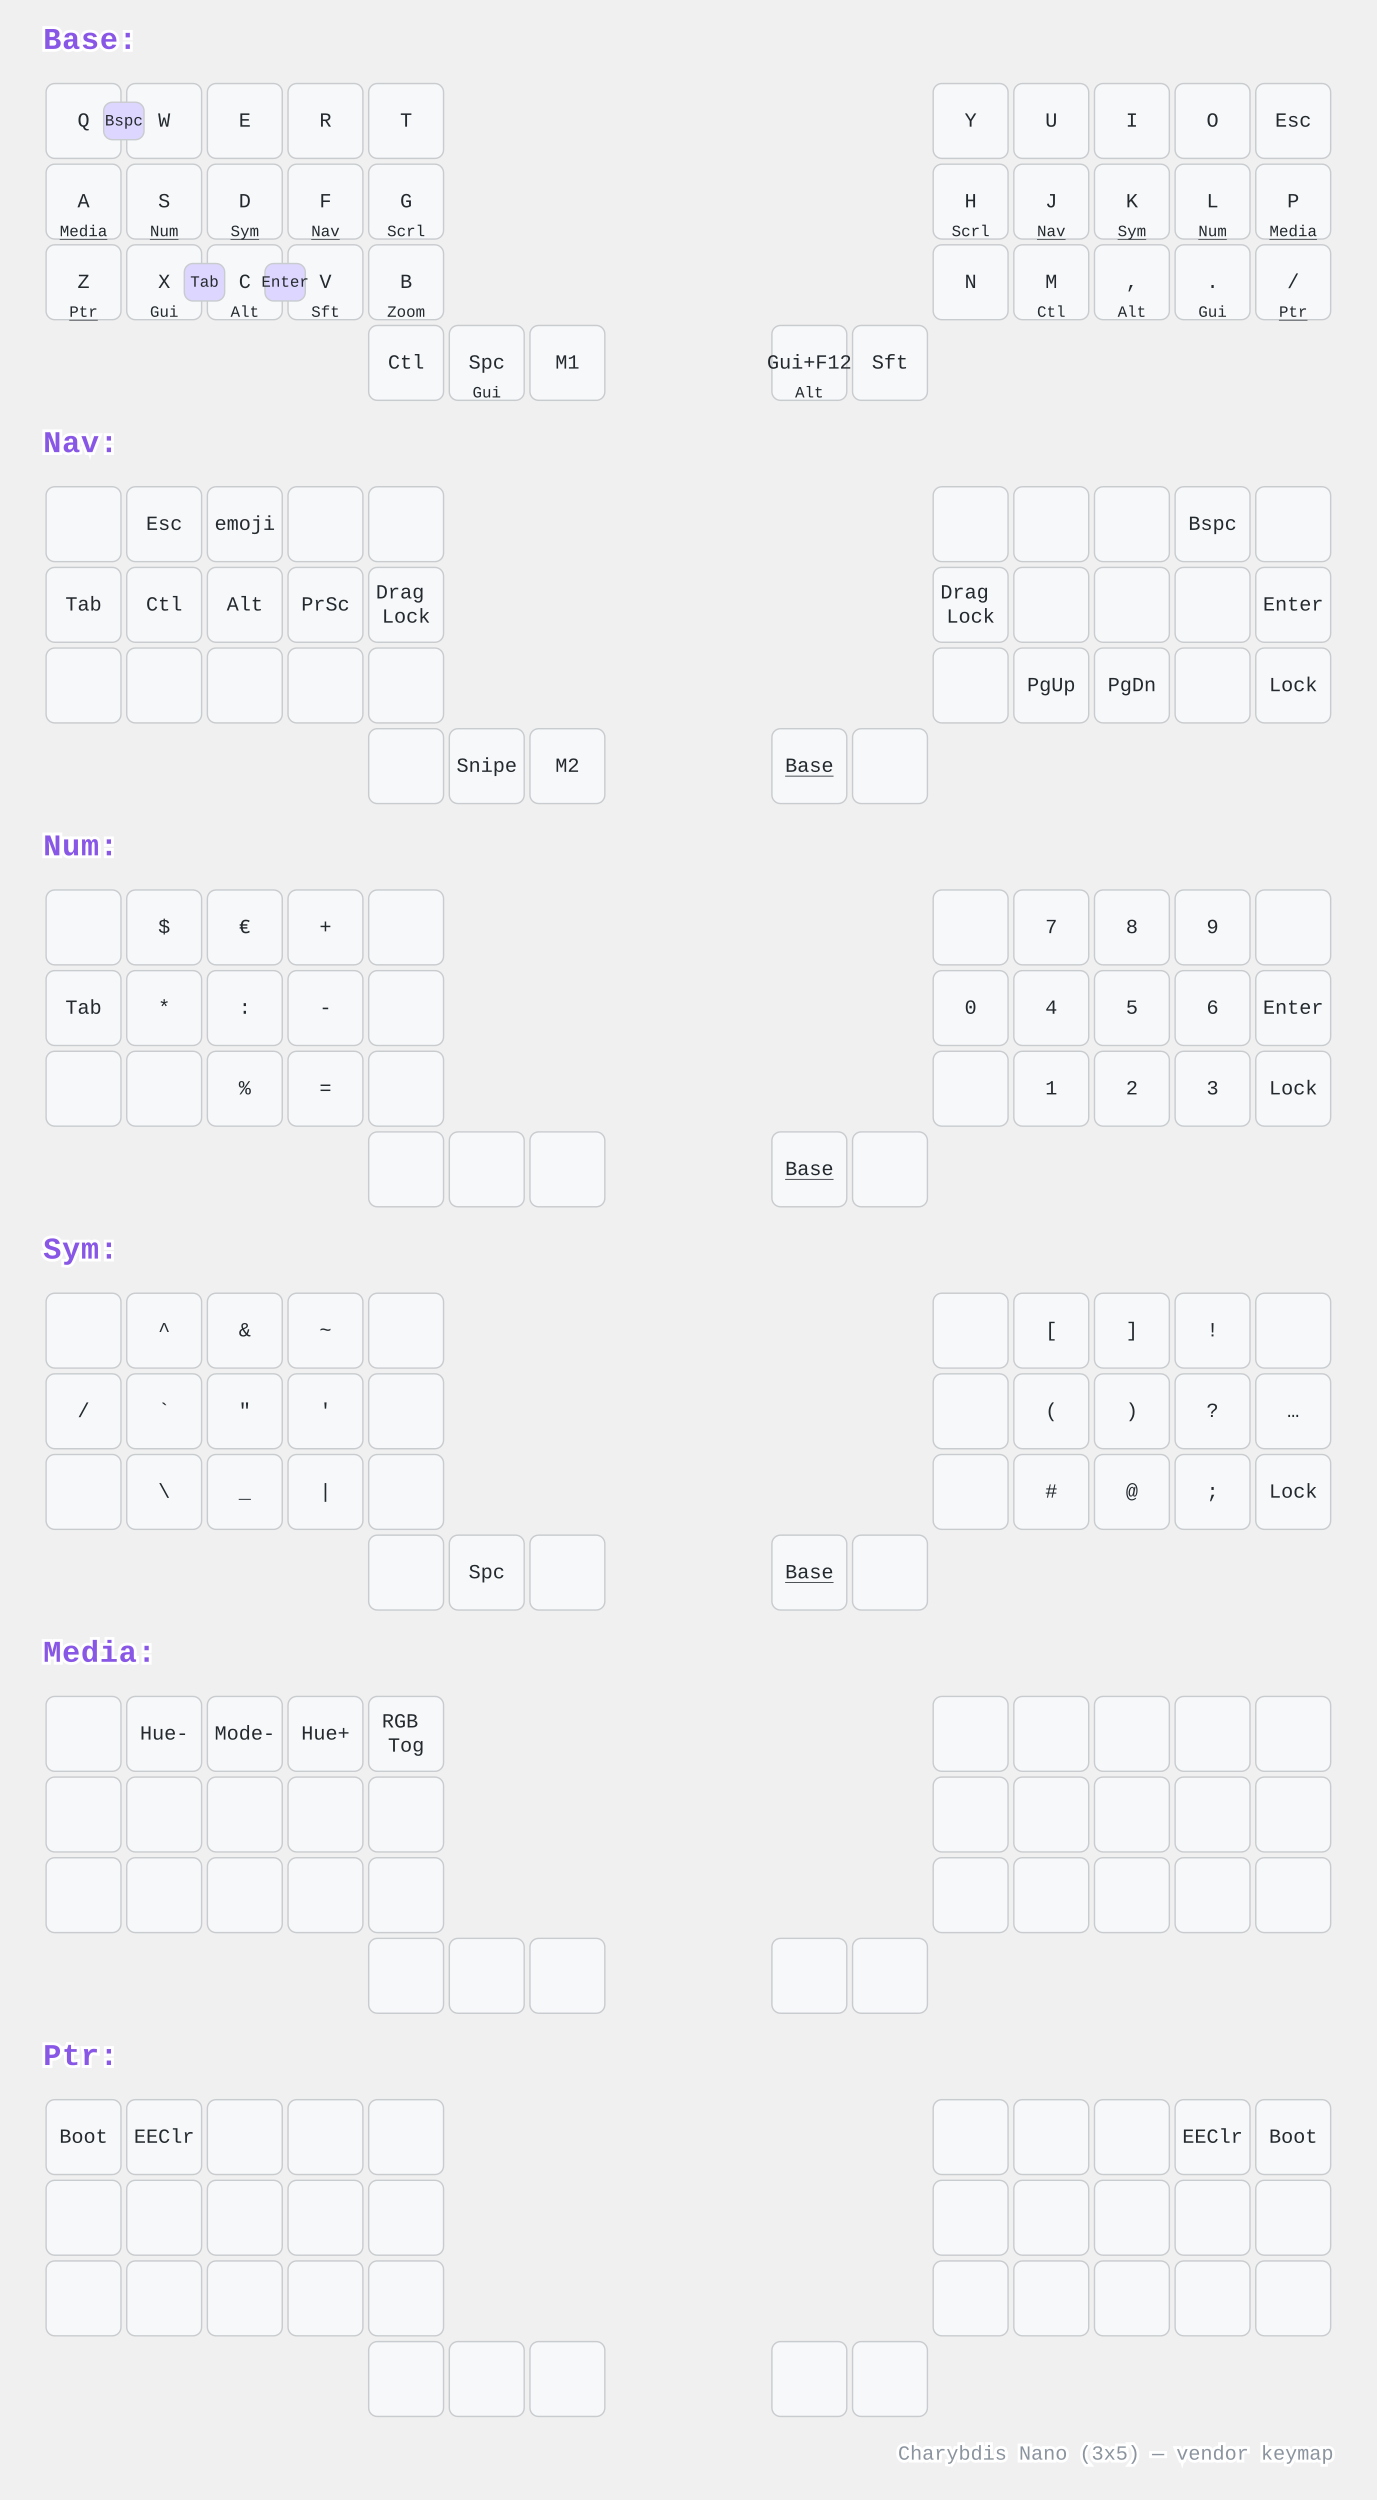
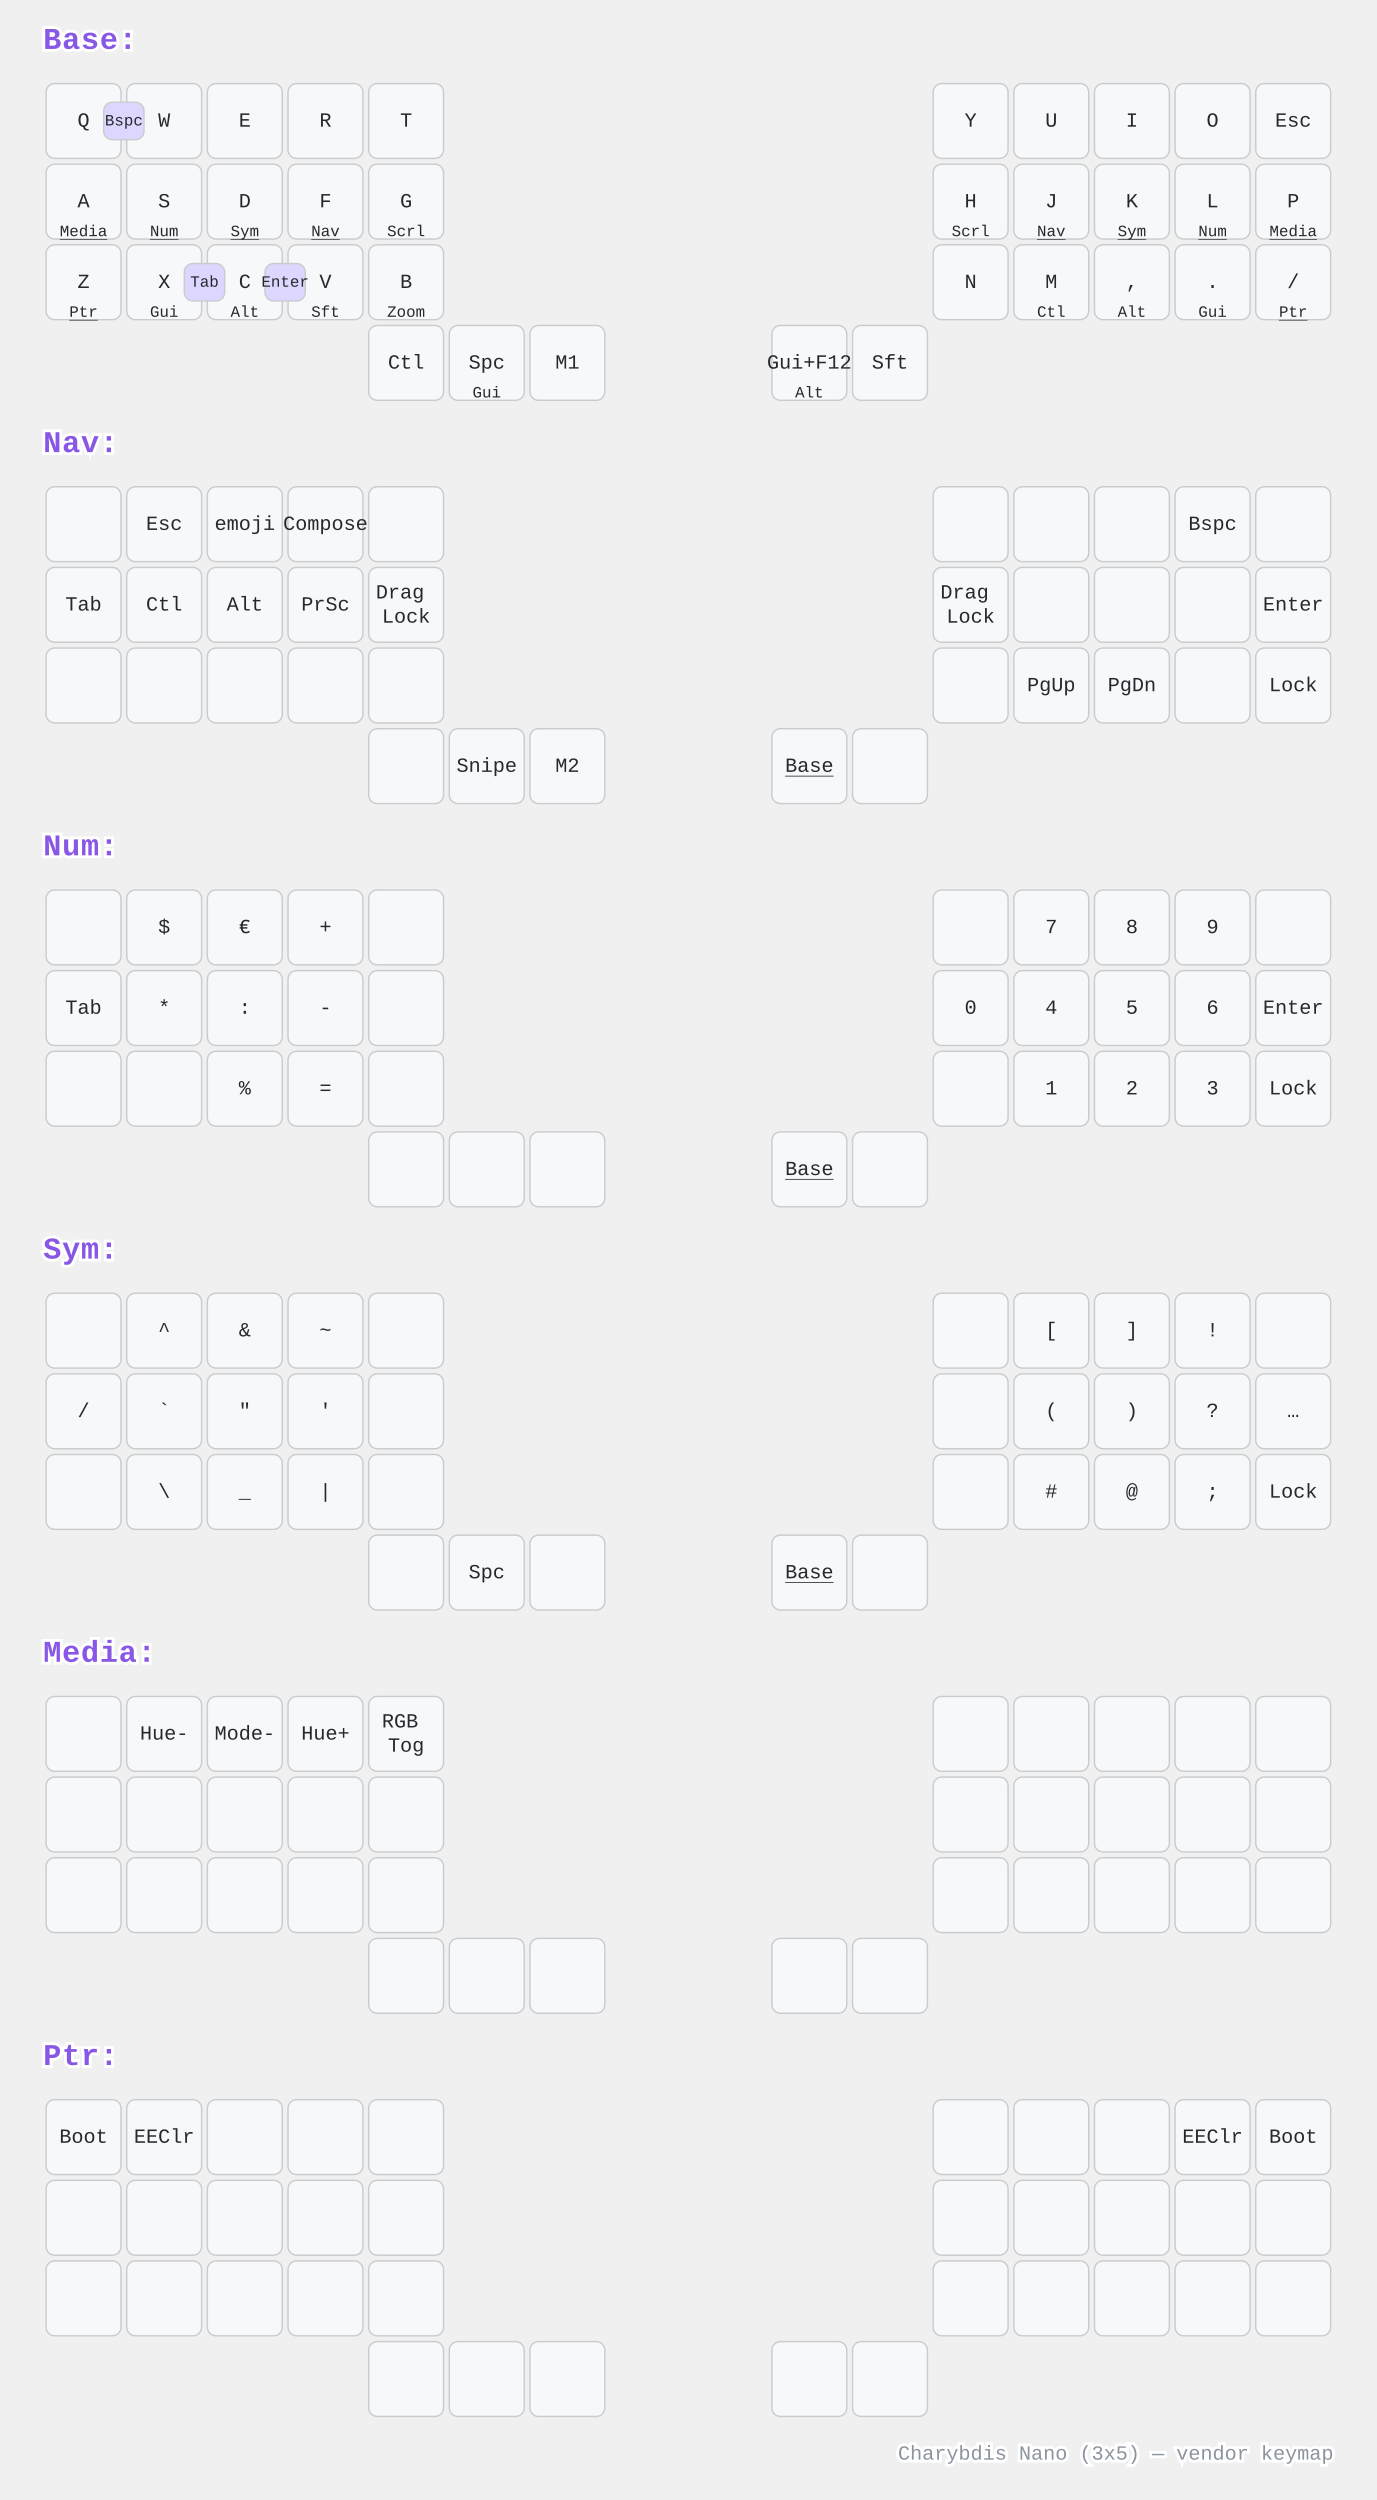
<svg xmlns="http://www.w3.org/2000/svg" xmlns:xlink="http://www.w3.org/1999/xlink" width="956" height="1736" viewBox="0 0 956 1736" class="keymap">
  <defs>/* start glyphs */
<svg id="mdi:arrow-down-thin">
      <svg id="mdi-arrow-down-thin" viewBox="0 0 24 24">
        <path d="M7.03 13.92H11.03V5L13.04 4.97V13.92H17.03L12.03 18.92Z" />
      </svg>
    </svg>
    <svg id="mdi:arrow-left-thin">
      <svg id="mdi-arrow-left-thin" viewBox="0 0 24 24">
        <path d="M10.05 16.94V12.94H18.97L19 10.93H10.05V6.94L5.05 11.94Z" />
      </svg>
    </svg>
    <svg id="mdi:arrow-right-thin">
      <svg id="mdi-arrow-right-thin" viewBox="0 0 24 24">
        <path d="M14 16.94V12.94H5.08L5.05 10.93H14V6.94L19 11.94Z" />
      </svg>
    </svg>
    <svg id="mdi:arrow-up-thin">
      <svg id="mdi-arrow-up-thin" viewBox="0 0 24 24">
        <path d="M7.03 9.97H11.03V18.89L13.04 18.92V9.97H17.03L12.03 4.97Z" />
      </svg>
    </svg>
    <svg id="mdi:play">
      <svg id="mdi-play" viewBox="0 0 24 24">
        <path d="M8,5.14V19.14L19,12.14L8,5.14Z" />
      </svg>
    </svg>
    <svg id="mdi:skip-next">
      <svg id="mdi-skip-next" viewBox="0 0 24 24">
        <path d="M16,18H18V6H16M6,18L14.5,12L6,6V18Z" />
      </svg>
    </svg>
    <svg id="mdi:skip-previous">
      <svg id="mdi-skip-previous" viewBox="0 0 24 24">
        <path d="M6,18V6H8V18H6M9.5,12L18,6V18L9.5,12Z" />
      </svg>
    </svg>
    <svg id="mdi:stop">
      <svg id="mdi-stop" viewBox="0 0 24 24">
        <path d="M18,18H6V6H18V18Z" />
      </svg>
    </svg>
    <svg id="mdi:volume-off">
      <svg id="mdi-volume-off" viewBox="0 0 24 24">
        <path d="M12,4L9.91,6.09L12,8.18M4.27,3L3,4.27L7.73,9H3V15H7L12,20V13.27L16.25,17.53C15.58,18.04 14.83,18.46 14,18.7V20.77C15.38,20.45 16.63,19.82 17.68,18.96L19.73,21L21,19.73L12,10.73M19,12C19,12.94 18.8,13.82 18.46,14.64L19.97,16.15C20.62,14.91 21,13.5 21,12C21,7.72 18,4.14 14,3.23V5.29C16.89,6.15 19,8.83 19,12M16.5,12C16.5,10.23 15.5,8.71 14,7.97V10.18L16.45,12.63C16.5,12.43 16.5,12.21 16.5,12Z" />
      </svg>
    </svg>
  </defs>/* end glyphs */
<style>/* inherit to force styles through use tags */
svg path {
    fill: inherit;
}

/* font and background color specifications */
svg.keymap {
    font-family: SFMono-Regular,Consolas,Liberation Mono,Menlo,monospace;
    font-size: 14px;
    font-kerning: normal;
    text-rendering: optimizeLegibility;
    fill: #24292e;
}

/* default key styling */
rect.key {
    fill: #f6f8fa;
}

rect.key, rect.combo {
    stroke: #c9cccf;
    stroke-width: 1;
}

/* default key side styling, only used is draw_key_sides is set */
rect.side {
    filter: brightness(90%);
}

/* color accent for combo boxes */
rect.combo, rect.combo-separate {
    fill: #cdf;
}

/* color accent for held keys */
rect.held, rect.combo.held {
    fill: #fdd;
}

/* color accent for ghost (optional) keys */
rect.ghost, rect.combo.ghost {
    stroke-dasharray: 4, 4;
    stroke-width: 2;
}

text {
    text-anchor: middle;
    dominant-baseline: middle;
}

/* styling for layer labels */
text.label {
    font-weight: bold;
    text-anchor: start;
    stroke: white;
    stroke-width: 4;
    paint-order: stroke;
}

/* styling for optional footer */
text.footer {
    text-anchor: end;
    dominant-baseline: auto;
    stroke: white;
    stroke-width: 4;
    paint-order: stroke;
}

/* styling for combo tap, and key non-tap label text */
text.combo, text.hold, text.shifted, text.left, text.right, text.tl, text.tr, text.bl, text.br {
    font-size: 11px;
}

text.hold, text.bl, text.br {
    text-anchor: middle;
    dominant-baseline: auto;
}

text.shifted, text.tl, text.tr {
    text-anchor: middle;
    dominant-baseline: hanging;
}

text.left, text.tl, text.bl {
    text-anchor: start;
}

text.right, text.tr, text.br {
    text-anchor: end;
}

text.layer-activator {
    text-decoration: underline;
}

/* styling for hold/shifted label text in combo box */
text.combo.hold, text.combo.shifted, text.combo.left, text.combo.right {
    font-size: 8px;
}

/* lighter symbol for transparent keys */
text.trans {
    fill: #7b7e81;
}

/* styling for combo dendrons */
path.combo {
    stroke-width: 1;
    stroke: gray;
    fill: none;
}

/* Start Tabler Icons Cleanup */
/* cannot use height/width with glyphs */
.icon-tabler &gt; path {
    fill: inherit;
    stroke: inherit;
    stroke-width: 2;
}
/* hide tabler's default box */
.icon-tabler &gt; path[stroke="none"][fill="none"] {
    visibility: hidden;
}
/* End Tabler Icons Cleanup */

@media (prefers-color-scheme: dark) {
svg.keymap { fill: #d1d6db; }
rect.key { fill: #3f4750; }
rect.key, rect.combo { stroke: #60666c; }
rect.combo, rect.combo-separate { fill: #1f3d7a; }
rect.held, rect.combo.held { fill: #854747; }
text.label, text.footer { stroke: black; }
text.trans { fill: #7e8184; }
path.combo { stroke: #7f7f7f; }

}
text.label { font-size: 21px !important; fill: #8957e5 !important; letter-spacing: 0.5px; }
text.footer { fill: #8b949e !important; }
rect.combo { fill: #ddd6fe; }
</style>
  <g transform="translate(30, 0)" class="layer-Base">
    <text x="0" y="28" class="label" id="Base">Base:</text>
    <g transform="translate(0, 56)">
      <g transform="translate(28, 28)" class="key keypos-0">
        <rect rx="6" ry="6" x="-26" y="-26" width="52" height="52" class="key" />
        <text x="0" y="0" class="key tap">Q</text>
      </g>
      <g transform="translate(84, 28)" class="key keypos-1">
        <rect rx="6" ry="6" x="-26" y="-26" width="52" height="52" class="key" />
        <text x="0" y="0" class="key tap">W</text>
      </g>
      <g transform="translate(140, 28)" class="key keypos-2">
        <rect rx="6" ry="6" x="-26" y="-26" width="52" height="52" class="key" />
        <text x="0" y="0" class="key tap">E</text>
      </g>
      <g transform="translate(196, 28)" class="key keypos-3">
        <rect rx="6" ry="6" x="-26" y="-26" width="52" height="52" class="key" />
        <text x="0" y="0" class="key tap">R</text>
      </g>
      <g transform="translate(252, 28)" class="key keypos-4">
        <rect rx="6" ry="6" x="-26" y="-26" width="52" height="52" class="key" />
        <text x="0" y="0" class="key tap">T</text>
      </g>
      <g transform="translate(644, 28)" class="key keypos-5">
        <rect rx="6" ry="6" x="-26" y="-26" width="52" height="52" class="key" />
        <text x="0" y="0" class="key tap">Y</text>
      </g>
      <g transform="translate(700, 28)" class="key keypos-6">
        <rect rx="6" ry="6" x="-26" y="-26" width="52" height="52" class="key" />
        <text x="0" y="0" class="key tap">U</text>
      </g>
      <g transform="translate(756, 28)" class="key keypos-7">
        <rect rx="6" ry="6" x="-26" y="-26" width="52" height="52" class="key" />
        <text x="0" y="0" class="key tap">I</text>
      </g>
      <g transform="translate(812, 28)" class="key keypos-8">
        <rect rx="6" ry="6" x="-26" y="-26" width="52" height="52" class="key" />
        <text x="0" y="0" class="key tap">O</text>
      </g>
      <g transform="translate(868, 28)" class="key keypos-9">
        <rect rx="6" ry="6" x="-26" y="-26" width="52" height="52" class="key" />
        <text x="0" y="0" class="key tap">Esc</text>
      </g>
      <g transform="translate(28, 84)" class="key keypos-10">
        <rect rx="6" ry="6" x="-26" y="-26" width="52" height="52" class="key" />
        <text x="0" y="0" class="key tap">A</text>
        <a href="#Media">
          <text x="0" y="24" class="key hold layer-activator">Media</text>
        </a>
      </g>
      <g transform="translate(84, 84)" class="key keypos-11">
        <rect rx="6" ry="6" x="-26" y="-26" width="52" height="52" class="key" />
        <text x="0" y="0" class="key tap">S</text>
        <a href="#Num">
          <text x="0" y="24" class="key hold layer-activator">Num</text>
        </a>
      </g>
      <g transform="translate(140, 84)" class="key keypos-12">
        <rect rx="6" ry="6" x="-26" y="-26" width="52" height="52" class="key" />
        <text x="0" y="0" class="key tap">D</text>
        <a href="#Sym">
          <text x="0" y="24" class="key hold layer-activator">Sym</text>
        </a>
      </g>
      <g transform="translate(196, 84)" class="key keypos-13">
        <rect rx="6" ry="6" x="-26" y="-26" width="52" height="52" class="key" />
        <text x="0" y="0" class="key tap">F</text>
        <a href="#Nav">
          <text x="0" y="24" class="key hold layer-activator">Nav</text>
        </a>
      </g>
      <g transform="translate(252, 84)" class="key keypos-14">
        <rect rx="6" ry="6" x="-26" y="-26" width="52" height="52" class="key" />
        <text x="0" y="0" class="key tap">G</text>
        <text x="0" y="24" class="key hold">Scrl</text>
      </g>
      <g transform="translate(644, 84)" class="key keypos-15">
        <rect rx="6" ry="6" x="-26" y="-26" width="52" height="52" class="key" />
        <text x="0" y="0" class="key tap">H</text>
        <text x="0" y="24" class="key hold">Scrl</text>
      </g>
      <g transform="translate(700, 84)" class="key keypos-16">
        <rect rx="6" ry="6" x="-26" y="-26" width="52" height="52" class="key" />
        <text x="0" y="0" class="key tap">J</text>
        <a href="#Nav">
          <text x="0" y="24" class="key hold layer-activator">Nav</text>
        </a>
      </g>
      <g transform="translate(756, 84)" class="key keypos-17">
        <rect rx="6" ry="6" x="-26" y="-26" width="52" height="52" class="key" />
        <text x="0" y="0" class="key tap">K</text>
        <a href="#Sym">
          <text x="0" y="24" class="key hold layer-activator">Sym</text>
        </a>
      </g>
      <g transform="translate(812, 84)" class="key keypos-18">
        <rect rx="6" ry="6" x="-26" y="-26" width="52" height="52" class="key" />
        <text x="0" y="0" class="key tap">L</text>
        <a href="#Num">
          <text x="0" y="24" class="key hold layer-activator">Num</text>
        </a>
      </g>
      <g transform="translate(868, 84)" class="key keypos-19">
        <rect rx="6" ry="6" x="-26" y="-26" width="52" height="52" class="key" />
        <text x="0" y="0" class="key tap">P</text>
        <a href="#Media">
          <text x="0" y="24" class="key hold layer-activator">Media</text>
        </a>
      </g>
      <g transform="translate(28, 140)" class="key keypos-20">
        <rect rx="6" ry="6" x="-26" y="-26" width="52" height="52" class="key" />
        <text x="0" y="0" class="key tap">Z</text>
        <a href="#Ptr">
          <text x="0" y="24" class="key hold layer-activator">Ptr</text>
        </a>
      </g>
      <g transform="translate(84, 140)" class="key keypos-21">
        <rect rx="6" ry="6" x="-26" y="-26" width="52" height="52" class="key" />
        <text x="0" y="0" class="key tap">X</text>
        <text x="0" y="24" class="key hold">Gui</text>
      </g>
      <g transform="translate(140, 140)" class="key keypos-22">
        <rect rx="6" ry="6" x="-26" y="-26" width="52" height="52" class="key" />
        <text x="0" y="0" class="key tap">C</text>
        <text x="0" y="24" class="key hold">Alt</text>
      </g>
      <g transform="translate(196, 140)" class="key keypos-23">
        <rect rx="6" ry="6" x="-26" y="-26" width="52" height="52" class="key" />
        <text x="0" y="0" class="key tap">V</text>
        <text x="0" y="24" class="key hold">Sft</text>
      </g>
      <g transform="translate(252, 140)" class="key keypos-24">
        <rect rx="6" ry="6" x="-26" y="-26" width="52" height="52" class="key" />
        <text x="0" y="0" class="key tap">B</text>
        <text x="0" y="24" class="key hold">Zoom</text>
      </g>
      <g transform="translate(644, 140)" class="key keypos-25">
        <rect rx="6" ry="6" x="-26" y="-26" width="52" height="52" class="key" />
        <text x="0" y="0" class="key tap">N</text>
      </g>
      <g transform="translate(700, 140)" class="key keypos-26">
        <rect rx="6" ry="6" x="-26" y="-26" width="52" height="52" class="key" />
        <text x="0" y="0" class="key tap">M</text>
        <text x="0" y="24" class="key hold">Ctl</text>
      </g>
      <g transform="translate(756, 140)" class="key keypos-27">
        <rect rx="6" ry="6" x="-26" y="-26" width="52" height="52" class="key" />
        <text x="0" y="0" class="key tap">,</text>
        <text x="0" y="24" class="key hold">Alt</text>
      </g>
      <g transform="translate(812, 140)" class="key keypos-28">
        <rect rx="6" ry="6" x="-26" y="-26" width="52" height="52" class="key" />
        <text x="0" y="0" class="key tap">.</text>
        <text x="0" y="24" class="key hold">Gui</text>
      </g>
      <g transform="translate(868, 140)" class="key keypos-29">
        <rect rx="6" ry="6" x="-26" y="-26" width="52" height="52" class="key" />
        <text x="0" y="0" class="key tap">/</text>
        <a href="#Ptr">
          <text x="0" y="24" class="key hold layer-activator">Ptr</text>
        </a>
      </g>
      <g transform="translate(252, 196)" class="key keypos-30">
        <rect rx="6" ry="6" x="-26" y="-26" width="52" height="52" class="key" />
        <text x="0" y="0" class="key tap">Ctl</text>
      </g>
      <g transform="translate(308, 196)" class="key keypos-31">
        <rect rx="6" ry="6" x="-26" y="-26" width="52" height="52" class="key" />
        <text x="0" y="0" class="key tap">Spc</text>
        <text x="0" y="24" class="key hold">Gui</text>
      </g>
      <g transform="translate(364, 196)" class="key keypos-32">
        <rect rx="6" ry="6" x="-26" y="-26" width="52" height="52" class="key" />
        <text x="0" y="0" class="key tap">M1</text>
      </g>
      <g transform="translate(532, 196)" class="key keypos-33">
        <rect rx="6" ry="6" x="-26" y="-26" width="52" height="52" class="key" />
        <text x="0" y="0" class="key tap">Gui+F12</text>
        <text x="0" y="24" class="key hold">Alt</text>
      </g>
      <g transform="translate(588, 196)" class="key keypos-34">
        <rect rx="6" ry="6" x="-26" y="-26" width="52" height="52" class="key" />
        <text x="0" y="0" class="key tap">Sft</text>
      </g>
      <g class="combo combopos-0">
        <rect rx="6" ry="6" x="154" y="127" width="28" height="26" class="combo" />
        <text x="168" y="140" class="combo tap">Enter</text>
      </g>
      <g class="combo combopos-1">
        <rect rx="6" ry="6" x="98" y="127" width="28" height="26" class="combo" />
        <text x="112" y="140" class="combo tap">Tab</text>
      </g>
      <g class="combo combopos-2">
        <rect rx="6" ry="6" x="42" y="15" width="28" height="26" class="combo" />
        <text x="56" y="28" class="combo tap">Bspc</text>
      </g>
    </g>
  </g>
  <g transform="translate(30, 280)" class="layer-Nav">
    <text x="0" y="28" class="label" id="Nav">Nav:</text>
    <g transform="translate(0, 56)">
      <g transform="translate(28, 28)" class="key keypos-0">
        <rect rx="6" ry="6" x="-26" y="-26" width="52" height="52" class="key" />
      </g>
      <g transform="translate(84, 28)" class="key keypos-1">
        <rect rx="6" ry="6" x="-26" y="-26" width="52" height="52" class="key" />
        <text x="0" y="0" class="key tap">Esc</text>
      </g>
      <g transform="translate(140, 28)" class="key keypos-2">
        <rect rx="6" ry="6" x="-26" y="-26" width="52" height="52" class="key" />
        <text x="0" y="0" class="key tap">emoji</text>
      </g>
      <g transform="translate(196, 28)" class="key keypos-3">
        <rect rx="6" ry="6" x="-26" y="-26" width="52" height="52" class="key" />
+         <text x="0" y="0" class="key tap">Compose</text>
      </g>
      <g transform="translate(252, 28)" class="key keypos-4">
        <rect rx="6" ry="6" x="-26" y="-26" width="52" height="52" class="key" />
      </g>
      <g transform="translate(644, 28)" class="key keypos-5">
        <rect rx="6" ry="6" x="-26" y="-26" width="52" height="52" class="key" />
      </g>
      <g transform="translate(700, 28)" class="key keypos-6">
        <rect rx="6" ry="6" x="-26" y="-26" width="52" height="52" class="key" />
      </g>
      <g transform="translate(756, 28)" class="key keypos-7">
        <rect rx="6" ry="6" x="-26" y="-26" width="52" height="52" class="key" />
        <use href="#mdi:arrow-up-thin" xlink:href="#mdi:arrow-up-thin" x="-7" y="-7" height="14" width="14.0" class="key tap glyph mdi:arrow-up-thin" />
      </g>
      <g transform="translate(812, 28)" class="key keypos-8">
        <rect rx="6" ry="6" x="-26" y="-26" width="52" height="52" class="key" />
        <text x="0" y="0" class="key tap">Bspc</text>
      </g>
      <g transform="translate(868, 28)" class="key keypos-9">
        <rect rx="6" ry="6" x="-26" y="-26" width="52" height="52" class="key" />
      </g>
      <g transform="translate(28, 84)" class="key keypos-10">
        <rect rx="6" ry="6" x="-26" y="-26" width="52" height="52" class="key" />
        <text x="0" y="0" class="key tap">Tab</text>
      </g>
      <g transform="translate(84, 84)" class="key keypos-11">
        <rect rx="6" ry="6" x="-26" y="-26" width="52" height="52" class="key" />
        <text x="0" y="0" class="key tap">Ctl</text>
      </g>
      <g transform="translate(140, 84)" class="key keypos-12">
        <rect rx="6" ry="6" x="-26" y="-26" width="52" height="52" class="key" />
        <text x="0" y="0" class="key tap">Alt</text>
      </g>
      <g transform="translate(196, 84)" class="key keypos-13">
        <rect rx="6" ry="6" x="-26" y="-26" width="52" height="52" class="key" />
        <text x="0" y="0" class="key tap">PrSc</text>
      </g>
      <g transform="translate(252, 84)" class="key keypos-14">
        <rect rx="6" ry="6" x="-26" y="-26" width="52" height="52" class="key" />
        <text x="0" y="0" class="key tap">
          <tspan x="0" dy="-0.6em">Drag</tspan>
          <tspan x="0" dy="1.2em">Lock</tspan>
        </text>
      </g>
      <g transform="translate(644, 84)" class="key keypos-15">
        <rect rx="6" ry="6" x="-26" y="-26" width="52" height="52" class="key" />
        <text x="0" y="0" class="key tap">
          <tspan x="0" dy="-0.6em">Drag</tspan>
          <tspan x="0" dy="1.2em">Lock</tspan>
        </text>
      </g>
      <g transform="translate(700, 84)" class="key keypos-16">
        <rect rx="6" ry="6" x="-26" y="-26" width="52" height="52" class="key" />
        <use href="#mdi:arrow-left-thin" xlink:href="#mdi:arrow-left-thin" x="-7" y="-7" height="14" width="14.0" class="key tap glyph mdi:arrow-left-thin" />
      </g>
      <g transform="translate(756, 84)" class="key keypos-17">
        <rect rx="6" ry="6" x="-26" y="-26" width="52" height="52" class="key" />
        <use href="#mdi:arrow-down-thin" xlink:href="#mdi:arrow-down-thin" x="-7" y="-7" height="14" width="14.0" class="key tap glyph mdi:arrow-down-thin" />
      </g>
      <g transform="translate(812, 84)" class="key keypos-18">
        <rect rx="6" ry="6" x="-26" y="-26" width="52" height="52" class="key" />
        <use href="#mdi:arrow-right-thin" xlink:href="#mdi:arrow-right-thin" x="-7" y="-7" height="14" width="14.0" class="key tap glyph mdi:arrow-right-thin" />
      </g>
      <g transform="translate(868, 84)" class="key keypos-19">
        <rect rx="6" ry="6" x="-26" y="-26" width="52" height="52" class="key" />
        <text x="0" y="0" class="key tap">Enter</text>
      </g>
      <g transform="translate(28, 140)" class="key keypos-20">
        <rect rx="6" ry="6" x="-26" y="-26" width="52" height="52" class="key" />
      </g>
      <g transform="translate(84, 140)" class="key keypos-21">
        <rect rx="6" ry="6" x="-26" y="-26" width="52" height="52" class="key" />
      </g>
      <g transform="translate(140, 140)" class="key keypos-22">
        <rect rx="6" ry="6" x="-26" y="-26" width="52" height="52" class="key" />
      </g>
      <g transform="translate(196, 140)" class="key keypos-23">
        <rect rx="6" ry="6" x="-26" y="-26" width="52" height="52" class="key" />
      </g>
      <g transform="translate(252, 140)" class="key keypos-24">
        <rect rx="6" ry="6" x="-26" y="-26" width="52" height="52" class="key" />
      </g>
      <g transform="translate(644, 140)" class="key keypos-25">
        <rect rx="6" ry="6" x="-26" y="-26" width="52" height="52" class="key" />
      </g>
      <g transform="translate(700, 140)" class="key keypos-26">
        <rect rx="6" ry="6" x="-26" y="-26" width="52" height="52" class="key" />
        <text x="0" y="0" class="key tap">PgUp</text>
      </g>
      <g transform="translate(756, 140)" class="key keypos-27">
        <rect rx="6" ry="6" x="-26" y="-26" width="52" height="52" class="key" />
        <text x="0" y="0" class="key tap">PgDn</text>
      </g>
      <g transform="translate(812, 140)" class="key keypos-28">
        <rect rx="6" ry="6" x="-26" y="-26" width="52" height="52" class="key" />
      </g>
      <g transform="translate(868, 140)" class="key keypos-29">
        <rect rx="6" ry="6" x="-26" y="-26" width="52" height="52" class="key" />
        <text x="0" y="0" class="key tap">Lock</text>
      </g>
      <g transform="translate(252, 196)" class="key keypos-30">
        <rect rx="6" ry="6" x="-26" y="-26" width="52" height="52" class="key" />
      </g>
      <g transform="translate(308, 196)" class="key keypos-31">
        <rect rx="6" ry="6" x="-26" y="-26" width="52" height="52" class="key" />
        <text x="0" y="0" class="key tap">Snipe</text>
      </g>
      <g transform="translate(364, 196)" class="key keypos-32">
        <rect rx="6" ry="6" x="-26" y="-26" width="52" height="52" class="key" />
        <text x="0" y="0" class="key tap">M2</text>
      </g>
      <g transform="translate(532, 196)" class="key keypos-33">
        <rect rx="6" ry="6" x="-26" y="-26" width="52" height="52" class="key" />
        <a href="#Base">
          <text x="0" y="0" class="key tap layer-activator">Base</text>
        </a>
      </g>
      <g transform="translate(588, 196)" class="key keypos-34">
        <rect rx="6" ry="6" x="-26" y="-26" width="52" height="52" class="key" />
      </g>
    </g>
  </g>
  <g transform="translate(30, 560)" class="layer-Num">
    <text x="0" y="28" class="label" id="Num">Num:</text>
    <g transform="translate(0, 56)">
      <g transform="translate(28, 28)" class="key keypos-0">
        <rect rx="6" ry="6" x="-26" y="-26" width="52" height="52" class="key" />
      </g>
      <g transform="translate(84, 28)" class="key keypos-1">
        <rect rx="6" ry="6" x="-26" y="-26" width="52" height="52" class="key" />
        <text x="0" y="0" class="key tap">$</text>
      </g>
      <g transform="translate(140, 28)" class="key keypos-2">
        <rect rx="6" ry="6" x="-26" y="-26" width="52" height="52" class="key" />
        <text x="0" y="0" class="key tap">€</text>
      </g>
      <g transform="translate(196, 28)" class="key keypos-3">
        <rect rx="6" ry="6" x="-26" y="-26" width="52" height="52" class="key" />
        <text x="0" y="0" class="key tap">+</text>
      </g>
      <g transform="translate(252, 28)" class="key keypos-4">
        <rect rx="6" ry="6" x="-26" y="-26" width="52" height="52" class="key" />
      </g>
      <g transform="translate(644, 28)" class="key keypos-5">
        <rect rx="6" ry="6" x="-26" y="-26" width="52" height="52" class="key" />
      </g>
      <g transform="translate(700, 28)" class="key keypos-6">
        <rect rx="6" ry="6" x="-26" y="-26" width="52" height="52" class="key" />
        <text x="0" y="0" class="key tap">7</text>
      </g>
      <g transform="translate(756, 28)" class="key keypos-7">
        <rect rx="6" ry="6" x="-26" y="-26" width="52" height="52" class="key" />
        <text x="0" y="0" class="key tap">8</text>
      </g>
      <g transform="translate(812, 28)" class="key keypos-8">
        <rect rx="6" ry="6" x="-26" y="-26" width="52" height="52" class="key" />
        <text x="0" y="0" class="key tap">9</text>
      </g>
      <g transform="translate(868, 28)" class="key keypos-9">
        <rect rx="6" ry="6" x="-26" y="-26" width="52" height="52" class="key" />
      </g>
      <g transform="translate(28, 84)" class="key keypos-10">
        <rect rx="6" ry="6" x="-26" y="-26" width="52" height="52" class="key" />
        <text x="0" y="0" class="key tap">Tab</text>
      </g>
      <g transform="translate(84, 84)" class="key keypos-11">
        <rect rx="6" ry="6" x="-26" y="-26" width="52" height="52" class="key" />
        <text x="0" y="0" class="key tap">*</text>
      </g>
      <g transform="translate(140, 84)" class="key keypos-12">
        <rect rx="6" ry="6" x="-26" y="-26" width="52" height="52" class="key" />
        <text x="0" y="0" class="key tap">:</text>
      </g>
      <g transform="translate(196, 84)" class="key keypos-13">
        <rect rx="6" ry="6" x="-26" y="-26" width="52" height="52" class="key" />
        <text x="0" y="0" class="key tap">-</text>
      </g>
      <g transform="translate(252, 84)" class="key keypos-14">
        <rect rx="6" ry="6" x="-26" y="-26" width="52" height="52" class="key" />
      </g>
      <g transform="translate(644, 84)" class="key keypos-15">
        <rect rx="6" ry="6" x="-26" y="-26" width="52" height="52" class="key" />
        <text x="0" y="0" class="key tap">0</text>
      </g>
      <g transform="translate(700, 84)" class="key keypos-16">
        <rect rx="6" ry="6" x="-26" y="-26" width="52" height="52" class="key" />
        <text x="0" y="0" class="key tap">4</text>
      </g>
      <g transform="translate(756, 84)" class="key keypos-17">
        <rect rx="6" ry="6" x="-26" y="-26" width="52" height="52" class="key" />
        <text x="0" y="0" class="key tap">5</text>
      </g>
      <g transform="translate(812, 84)" class="key keypos-18">
        <rect rx="6" ry="6" x="-26" y="-26" width="52" height="52" class="key" />
        <text x="0" y="0" class="key tap">6</text>
      </g>
      <g transform="translate(868, 84)" class="key keypos-19">
        <rect rx="6" ry="6" x="-26" y="-26" width="52" height="52" class="key" />
        <text x="0" y="0" class="key tap">Enter</text>
      </g>
      <g transform="translate(28, 140)" class="key keypos-20">
        <rect rx="6" ry="6" x="-26" y="-26" width="52" height="52" class="key" />
      </g>
      <g transform="translate(84, 140)" class="key keypos-21">
        <rect rx="6" ry="6" x="-26" y="-26" width="52" height="52" class="key" />
      </g>
      <g transform="translate(140, 140)" class="key keypos-22">
        <rect rx="6" ry="6" x="-26" y="-26" width="52" height="52" class="key" />
        <text x="0" y="0" class="key tap">%</text>
      </g>
      <g transform="translate(196, 140)" class="key keypos-23">
        <rect rx="6" ry="6" x="-26" y="-26" width="52" height="52" class="key" />
        <text x="0" y="0" class="key tap">=</text>
      </g>
      <g transform="translate(252, 140)" class="key keypos-24">
        <rect rx="6" ry="6" x="-26" y="-26" width="52" height="52" class="key" />
      </g>
      <g transform="translate(644, 140)" class="key keypos-25">
        <rect rx="6" ry="6" x="-26" y="-26" width="52" height="52" class="key" />
      </g>
      <g transform="translate(700, 140)" class="key keypos-26">
        <rect rx="6" ry="6" x="-26" y="-26" width="52" height="52" class="key" />
        <text x="0" y="0" class="key tap">1</text>
      </g>
      <g transform="translate(756, 140)" class="key keypos-27">
        <rect rx="6" ry="6" x="-26" y="-26" width="52" height="52" class="key" />
        <text x="0" y="0" class="key tap">2</text>
      </g>
      <g transform="translate(812, 140)" class="key keypos-28">
        <rect rx="6" ry="6" x="-26" y="-26" width="52" height="52" class="key" />
        <text x="0" y="0" class="key tap">3</text>
      </g>
      <g transform="translate(868, 140)" class="key keypos-29">
        <rect rx="6" ry="6" x="-26" y="-26" width="52" height="52" class="key" />
        <text x="0" y="0" class="key tap">Lock</text>
      </g>
      <g transform="translate(252, 196)" class="key keypos-30">
        <rect rx="6" ry="6" x="-26" y="-26" width="52" height="52" class="key" />
      </g>
      <g transform="translate(308, 196)" class="key keypos-31">
        <rect rx="6" ry="6" x="-26" y="-26" width="52" height="52" class="key" />
      </g>
      <g transform="translate(364, 196)" class="key keypos-32">
        <rect rx="6" ry="6" x="-26" y="-26" width="52" height="52" class="key" />
      </g>
      <g transform="translate(532, 196)" class="key keypos-33">
        <rect rx="6" ry="6" x="-26" y="-26" width="52" height="52" class="key" />
        <a href="#Base">
          <text x="0" y="0" class="key tap layer-activator">Base</text>
        </a>
      </g>
      <g transform="translate(588, 196)" class="key keypos-34">
        <rect rx="6" ry="6" x="-26" y="-26" width="52" height="52" class="key" />
      </g>
    </g>
  </g>
  <g transform="translate(30, 840)" class="layer-Sym">
    <text x="0" y="28" class="label" id="Sym">Sym:</text>
    <g transform="translate(0, 56)">
      <g transform="translate(28, 28)" class="key keypos-0">
        <rect rx="6" ry="6" x="-26" y="-26" width="52" height="52" class="key" />
      </g>
      <g transform="translate(84, 28)" class="key keypos-1">
        <rect rx="6" ry="6" x="-26" y="-26" width="52" height="52" class="key" />
        <text x="0" y="0" class="key tap">^</text>
      </g>
      <g transform="translate(140, 28)" class="key keypos-2">
        <rect rx="6" ry="6" x="-26" y="-26" width="52" height="52" class="key" />
        <text x="0" y="0" class="key tap">&amp;</text>
      </g>
      <g transform="translate(196, 28)" class="key keypos-3">
        <rect rx="6" ry="6" x="-26" y="-26" width="52" height="52" class="key" />
        <text x="0" y="0" class="key tap">~</text>
      </g>
      <g transform="translate(252, 28)" class="key keypos-4">
        <rect rx="6" ry="6" x="-26" y="-26" width="52" height="52" class="key" />
      </g>
      <g transform="translate(644, 28)" class="key keypos-5">
        <rect rx="6" ry="6" x="-26" y="-26" width="52" height="52" class="key" />
      </g>
      <g transform="translate(700, 28)" class="key keypos-6">
        <rect rx="6" ry="6" x="-26" y="-26" width="52" height="52" class="key" />
        <text x="0" y="0" class="key tap">[</text>
      </g>
      <g transform="translate(756, 28)" class="key keypos-7">
        <rect rx="6" ry="6" x="-26" y="-26" width="52" height="52" class="key" />
        <text x="0" y="0" class="key tap">]</text>
      </g>
      <g transform="translate(812, 28)" class="key keypos-8">
        <rect rx="6" ry="6" x="-26" y="-26" width="52" height="52" class="key" />
        <text x="0" y="0" class="key tap">!</text>
      </g>
      <g transform="translate(868, 28)" class="key keypos-9">
        <rect rx="6" ry="6" x="-26" y="-26" width="52" height="52" class="key" />
      </g>
      <g transform="translate(28, 84)" class="key keypos-10">
        <rect rx="6" ry="6" x="-26" y="-26" width="52" height="52" class="key" />
        <text x="0" y="0" class="key tap">/</text>
      </g>
      <g transform="translate(84, 84)" class="key keypos-11">
        <rect rx="6" ry="6" x="-26" y="-26" width="52" height="52" class="key" />
        <text x="0" y="0" class="key tap">`</text>
      </g>
      <g transform="translate(140, 84)" class="key keypos-12">
        <rect rx="6" ry="6" x="-26" y="-26" width="52" height="52" class="key" />
        <text x="0" y="0" class="key tap">"</text>
      </g>
      <g transform="translate(196, 84)" class="key keypos-13">
        <rect rx="6" ry="6" x="-26" y="-26" width="52" height="52" class="key" />
        <text x="0" y="0" class="key tap">'</text>
      </g>
      <g transform="translate(252, 84)" class="key keypos-14">
        <rect rx="6" ry="6" x="-26" y="-26" width="52" height="52" class="key" />
      </g>
      <g transform="translate(644, 84)" class="key keypos-15">
        <rect rx="6" ry="6" x="-26" y="-26" width="52" height="52" class="key" />
      </g>
      <g transform="translate(700, 84)" class="key keypos-16">
        <rect rx="6" ry="6" x="-26" y="-26" width="52" height="52" class="key" />
        <text x="0" y="0" class="key tap">(</text>
      </g>
      <g transform="translate(756, 84)" class="key keypos-17">
        <rect rx="6" ry="6" x="-26" y="-26" width="52" height="52" class="key" />
        <text x="0" y="0" class="key tap">)</text>
      </g>
      <g transform="translate(812, 84)" class="key keypos-18">
        <rect rx="6" ry="6" x="-26" y="-26" width="52" height="52" class="key" />
        <text x="0" y="0" class="key tap">?</text>
      </g>
      <g transform="translate(868, 84)" class="key keypos-19">
        <rect rx="6" ry="6" x="-26" y="-26" width="52" height="52" class="key" />
        <text x="0" y="0" class="key tap">…</text>
      </g>
      <g transform="translate(28, 140)" class="key keypos-20">
        <rect rx="6" ry="6" x="-26" y="-26" width="52" height="52" class="key" />
      </g>
      <g transform="translate(84, 140)" class="key keypos-21">
        <rect rx="6" ry="6" x="-26" y="-26" width="52" height="52" class="key" />
        <text x="0" y="0" class="key tap">\</text>
      </g>
      <g transform="translate(140, 140)" class="key keypos-22">
        <rect rx="6" ry="6" x="-26" y="-26" width="52" height="52" class="key" />
        <text x="0" y="0" class="key tap">_</text>
      </g>
      <g transform="translate(196, 140)" class="key keypos-23">
        <rect rx="6" ry="6" x="-26" y="-26" width="52" height="52" class="key" />
        <text x="0" y="0" class="key tap">|</text>
      </g>
      <g transform="translate(252, 140)" class="key keypos-24">
        <rect rx="6" ry="6" x="-26" y="-26" width="52" height="52" class="key" />
      </g>
      <g transform="translate(644, 140)" class="key keypos-25">
        <rect rx="6" ry="6" x="-26" y="-26" width="52" height="52" class="key" />
      </g>
      <g transform="translate(700, 140)" class="key keypos-26">
        <rect rx="6" ry="6" x="-26" y="-26" width="52" height="52" class="key" />
        <text x="0" y="0" class="key tap">#</text>
      </g>
      <g transform="translate(756, 140)" class="key keypos-27">
        <rect rx="6" ry="6" x="-26" y="-26" width="52" height="52" class="key" />
        <text x="0" y="0" class="key tap">@</text>
      </g>
      <g transform="translate(812, 140)" class="key keypos-28">
        <rect rx="6" ry="6" x="-26" y="-26" width="52" height="52" class="key" />
        <text x="0" y="0" class="key tap">;</text>
      </g>
      <g transform="translate(868, 140)" class="key keypos-29">
        <rect rx="6" ry="6" x="-26" y="-26" width="52" height="52" class="key" />
        <text x="0" y="0" class="key tap">Lock</text>
      </g>
      <g transform="translate(252, 196)" class="key keypos-30">
        <rect rx="6" ry="6" x="-26" y="-26" width="52" height="52" class="key" />
      </g>
      <g transform="translate(308, 196)" class="key keypos-31">
        <rect rx="6" ry="6" x="-26" y="-26" width="52" height="52" class="key" />
        <text x="0" y="0" class="key tap">Spc</text>
      </g>
      <g transform="translate(364, 196)" class="key keypos-32">
        <rect rx="6" ry="6" x="-26" y="-26" width="52" height="52" class="key" />
      </g>
      <g transform="translate(532, 196)" class="key keypos-33">
        <rect rx="6" ry="6" x="-26" y="-26" width="52" height="52" class="key" />
        <a href="#Base">
          <text x="0" y="0" class="key tap layer-activator">Base</text>
        </a>
      </g>
      <g transform="translate(588, 196)" class="key keypos-34">
        <rect rx="6" ry="6" x="-26" y="-26" width="52" height="52" class="key" />
      </g>
    </g>
  </g>
  <g transform="translate(30, 1120)" class="layer-Media">
    <text x="0" y="28" class="label" id="Media">Media:</text>
    <g transform="translate(0, 56)">
      <g transform="translate(28, 28)" class="key keypos-0">
        <rect rx="6" ry="6" x="-26" y="-26" width="52" height="52" class="key" />
      </g>
      <g transform="translate(84, 28)" class="key keypos-1">
        <rect rx="6" ry="6" x="-26" y="-26" width="52" height="52" class="key" />
        <text x="0" y="0" class="key tap">Hue-</text>
      </g>
      <g transform="translate(140, 28)" class="key keypos-2">
        <rect rx="6" ry="6" x="-26" y="-26" width="52" height="52" class="key" />
        <text x="0" y="0" class="key tap">Mode-</text>
      </g>
      <g transform="translate(196, 28)" class="key keypos-3">
        <rect rx="6" ry="6" x="-26" y="-26" width="52" height="52" class="key" />
        <text x="0" y="0" class="key tap">Hue+</text>
      </g>
      <g transform="translate(252, 28)" class="key keypos-4">
        <rect rx="6" ry="6" x="-26" y="-26" width="52" height="52" class="key" />
        <text x="0" y="0" class="key tap">
          <tspan x="0" dy="-0.6em">RGB</tspan>
          <tspan x="0" dy="1.2em">Tog</tspan>
        </text>
      </g>
      <g transform="translate(644, 28)" class="key keypos-5">
        <rect rx="6" ry="6" x="-26" y="-26" width="52" height="52" class="key" />
      </g>
      <g transform="translate(700, 28)" class="key keypos-6">
        <rect rx="6" ry="6" x="-26" y="-26" width="52" height="52" class="key" />
      </g>
      <g transform="translate(756, 28)" class="key keypos-7">
        <rect rx="6" ry="6" x="-26" y="-26" width="52" height="52" class="key" />
      </g>
      <g transform="translate(812, 28)" class="key keypos-8">
        <rect rx="6" ry="6" x="-26" y="-26" width="52" height="52" class="key" />
      </g>
      <g transform="translate(868, 28)" class="key keypos-9">
        <rect rx="6" ry="6" x="-26" y="-26" width="52" height="52" class="key" />
      </g>
      <g transform="translate(28, 84)" class="key keypos-10">
        <rect rx="6" ry="6" x="-26" y="-26" width="52" height="52" class="key" />
      </g>
      <g transform="translate(84, 84)" class="key keypos-11">
        <rect rx="6" ry="6" x="-26" y="-26" width="52" height="52" class="key" />
        <use href="#mdi:play" xlink:href="#mdi:play" x="-7" y="-7" height="14" width="14.0" class="key tap glyph mdi:play" />
      </g>
      <g transform="translate(140, 84)" class="key keypos-12">
        <rect rx="6" ry="6" x="-26" y="-26" width="52" height="52" class="key" />
        <use href="#mdi:skip-previous" xlink:href="#mdi:skip-previous" x="-7" y="-7" height="14" width="14.0" class="key tap glyph mdi:skip-previous" />
      </g>
      <g transform="translate(196, 84)" class="key keypos-13">
        <rect rx="6" ry="6" x="-26" y="-26" width="52" height="52" class="key" />
        <use href="#mdi:stop" xlink:href="#mdi:stop" x="-7" y="-7" height="14" width="14.0" class="key tap glyph mdi:stop" />
      </g>
      <g transform="translate(252, 84)" class="key keypos-14">
        <rect rx="6" ry="6" x="-26" y="-26" width="52" height="52" class="key" />
      </g>
      <g transform="translate(644, 84)" class="key keypos-15">
        <rect rx="6" ry="6" x="-26" y="-26" width="52" height="52" class="key" />
      </g>
      <g transform="translate(700, 84)" class="key keypos-16">
        <rect rx="6" ry="6" x="-26" y="-26" width="52" height="52" class="key" />
      </g>
      <g transform="translate(756, 84)" class="key keypos-17">
        <rect rx="6" ry="6" x="-26" y="-26" width="52" height="52" class="key" />
      </g>
      <g transform="translate(812, 84)" class="key keypos-18">
        <rect rx="6" ry="6" x="-26" y="-26" width="52" height="52" class="key" />
      </g>
      <g transform="translate(868, 84)" class="key keypos-19">
        <rect rx="6" ry="6" x="-26" y="-26" width="52" height="52" class="key" />
      </g>
      <g transform="translate(28, 140)" class="key keypos-20">
        <rect rx="6" ry="6" x="-26" y="-26" width="52" height="52" class="key" />
      </g>
      <g transform="translate(84, 140)" class="key keypos-21">
        <rect rx="6" ry="6" x="-26" y="-26" width="52" height="52" class="key" />
      </g>
      <g transform="translate(140, 140)" class="key keypos-22">
        <rect rx="6" ry="6" x="-26" y="-26" width="52" height="52" class="key" />
        <use href="#mdi:volume-off" xlink:href="#mdi:volume-off" x="-7" y="-7" height="14" width="14.0" class="key tap glyph mdi:volume-off" />
      </g>
      <g transform="translate(196, 140)" class="key keypos-23">
        <rect rx="6" ry="6" x="-26" y="-26" width="52" height="52" class="key" />
        <use href="#mdi:skip-next" xlink:href="#mdi:skip-next" x="-7" y="-7" height="14" width="14.0" class="key tap glyph mdi:skip-next" />
      </g>
      <g transform="translate(252, 140)" class="key keypos-24">
        <rect rx="6" ry="6" x="-26" y="-26" width="52" height="52" class="key" />
      </g>
      <g transform="translate(644, 140)" class="key keypos-25">
        <rect rx="6" ry="6" x="-26" y="-26" width="52" height="52" class="key" />
      </g>
      <g transform="translate(700, 140)" class="key keypos-26">
        <rect rx="6" ry="6" x="-26" y="-26" width="52" height="52" class="key" />
      </g>
      <g transform="translate(756, 140)" class="key keypos-27">
        <rect rx="6" ry="6" x="-26" y="-26" width="52" height="52" class="key" />
      </g>
      <g transform="translate(812, 140)" class="key keypos-28">
        <rect rx="6" ry="6" x="-26" y="-26" width="52" height="52" class="key" />
      </g>
      <g transform="translate(868, 140)" class="key keypos-29">
        <rect rx="6" ry="6" x="-26" y="-26" width="52" height="52" class="key" />
      </g>
      <g transform="translate(252, 196)" class="key keypos-30">
        <rect rx="6" ry="6" x="-26" y="-26" width="52" height="52" class="key" />
      </g>
      <g transform="translate(308, 196)" class="key keypos-31">
        <rect rx="6" ry="6" x="-26" y="-26" width="52" height="52" class="key" />
      </g>
      <g transform="translate(364, 196)" class="key keypos-32">
        <rect rx="6" ry="6" x="-26" y="-26" width="52" height="52" class="key" />
      </g>
      <g transform="translate(532, 196)" class="key keypos-33">
        <rect rx="6" ry="6" x="-26" y="-26" width="52" height="52" class="key" />
      </g>
      <g transform="translate(588, 196)" class="key keypos-34">
        <rect rx="6" ry="6" x="-26" y="-26" width="52" height="52" class="key" />
      </g>
    </g>
  </g>
  <g transform="translate(30, 1400)" class="layer-Ptr">
    <text x="0" y="28" class="label" id="Ptr">Ptr:</text>
    <g transform="translate(0, 56)">
      <g transform="translate(28, 28)" class="key keypos-0">
        <rect rx="6" ry="6" x="-26" y="-26" width="52" height="52" class="key" />
        <text x="0" y="0" class="key tap">Boot</text>
      </g>
      <g transform="translate(84, 28)" class="key keypos-1">
        <rect rx="6" ry="6" x="-26" y="-26" width="52" height="52" class="key" />
        <text x="0" y="0" class="key tap">EEClr</text>
      </g>
      <g transform="translate(140, 28)" class="key keypos-2">
        <rect rx="6" ry="6" x="-26" y="-26" width="52" height="52" class="key" />
      </g>
      <g transform="translate(196, 28)" class="key keypos-3">
        <rect rx="6" ry="6" x="-26" y="-26" width="52" height="52" class="key" />
      </g>
      <g transform="translate(252, 28)" class="key keypos-4">
        <rect rx="6" ry="6" x="-26" y="-26" width="52" height="52" class="key" />
      </g>
      <g transform="translate(644, 28)" class="key keypos-5">
        <rect rx="6" ry="6" x="-26" y="-26" width="52" height="52" class="key" />
      </g>
      <g transform="translate(700, 28)" class="key keypos-6">
        <rect rx="6" ry="6" x="-26" y="-26" width="52" height="52" class="key" />
      </g>
      <g transform="translate(756, 28)" class="key keypos-7">
        <rect rx="6" ry="6" x="-26" y="-26" width="52" height="52" class="key" />
      </g>
      <g transform="translate(812, 28)" class="key keypos-8">
        <rect rx="6" ry="6" x="-26" y="-26" width="52" height="52" class="key" />
        <text x="0" y="0" class="key tap">EEClr</text>
      </g>
      <g transform="translate(868, 28)" class="key keypos-9">
        <rect rx="6" ry="6" x="-26" y="-26" width="52" height="52" class="key" />
        <text x="0" y="0" class="key tap">Boot</text>
      </g>
      <g transform="translate(28, 84)" class="key keypos-10">
        <rect rx="6" ry="6" x="-26" y="-26" width="52" height="52" class="key" />
      </g>
      <g transform="translate(84, 84)" class="key keypos-11">
        <rect rx="6" ry="6" x="-26" y="-26" width="52" height="52" class="key" />
      </g>
      <g transform="translate(140, 84)" class="key keypos-12">
        <rect rx="6" ry="6" x="-26" y="-26" width="52" height="52" class="key" />
      </g>
      <g transform="translate(196, 84)" class="key keypos-13">
        <rect rx="6" ry="6" x="-26" y="-26" width="52" height="52" class="key" />
      </g>
      <g transform="translate(252, 84)" class="key keypos-14">
        <rect rx="6" ry="6" x="-26" y="-26" width="52" height="52" class="key" />
      </g>
      <g transform="translate(644, 84)" class="key keypos-15">
        <rect rx="6" ry="6" x="-26" y="-26" width="52" height="52" class="key" />
      </g>
      <g transform="translate(700, 84)" class="key keypos-16">
        <rect rx="6" ry="6" x="-26" y="-26" width="52" height="52" class="key" />
      </g>
      <g transform="translate(756, 84)" class="key keypos-17">
        <rect rx="6" ry="6" x="-26" y="-26" width="52" height="52" class="key" />
      </g>
      <g transform="translate(812, 84)" class="key keypos-18">
        <rect rx="6" ry="6" x="-26" y="-26" width="52" height="52" class="key" />
      </g>
      <g transform="translate(868, 84)" class="key keypos-19">
        <rect rx="6" ry="6" x="-26" y="-26" width="52" height="52" class="key" />
      </g>
      <g transform="translate(28, 140)" class="key keypos-20">
        <rect rx="6" ry="6" x="-26" y="-26" width="52" height="52" class="key" />
      </g>
      <g transform="translate(84, 140)" class="key keypos-21">
        <rect rx="6" ry="6" x="-26" y="-26" width="52" height="52" class="key" />
      </g>
      <g transform="translate(140, 140)" class="key keypos-22">
        <rect rx="6" ry="6" x="-26" y="-26" width="52" height="52" class="key" />
      </g>
      <g transform="translate(196, 140)" class="key keypos-23">
        <rect rx="6" ry="6" x="-26" y="-26" width="52" height="52" class="key" />
      </g>
      <g transform="translate(252, 140)" class="key keypos-24">
        <rect rx="6" ry="6" x="-26" y="-26" width="52" height="52" class="key" />
      </g>
      <g transform="translate(644, 140)" class="key keypos-25">
        <rect rx="6" ry="6" x="-26" y="-26" width="52" height="52" class="key" />
      </g>
      <g transform="translate(700, 140)" class="key keypos-26">
        <rect rx="6" ry="6" x="-26" y="-26" width="52" height="52" class="key" />
      </g>
      <g transform="translate(756, 140)" class="key keypos-27">
        <rect rx="6" ry="6" x="-26" y="-26" width="52" height="52" class="key" />
      </g>
      <g transform="translate(812, 140)" class="key keypos-28">
        <rect rx="6" ry="6" x="-26" y="-26" width="52" height="52" class="key" />
      </g>
      <g transform="translate(868, 140)" class="key keypos-29">
        <rect rx="6" ry="6" x="-26" y="-26" width="52" height="52" class="key" />
      </g>
      <g transform="translate(252, 196)" class="key keypos-30">
        <rect rx="6" ry="6" x="-26" y="-26" width="52" height="52" class="key" />
      </g>
      <g transform="translate(308, 196)" class="key keypos-31">
        <rect rx="6" ry="6" x="-26" y="-26" width="52" height="52" class="key" />
      </g>
      <g transform="translate(364, 196)" class="key keypos-32">
        <rect rx="6" ry="6" x="-26" y="-26" width="52" height="52" class="key" />
      </g>
      <g transform="translate(532, 196)" class="key keypos-33">
        <rect rx="6" ry="6" x="-26" y="-26" width="52" height="52" class="key" />
      </g>
      <g transform="translate(588, 196)" class="key keypos-34">
        <rect rx="6" ry="6" x="-26" y="-26" width="52" height="52" class="key" />
      </g>
    </g>
  </g>
  <text x="926.0" y="1708.0" class="footer">Charybdis Nano (3x5) — vendor keymap</text>
</svg>
